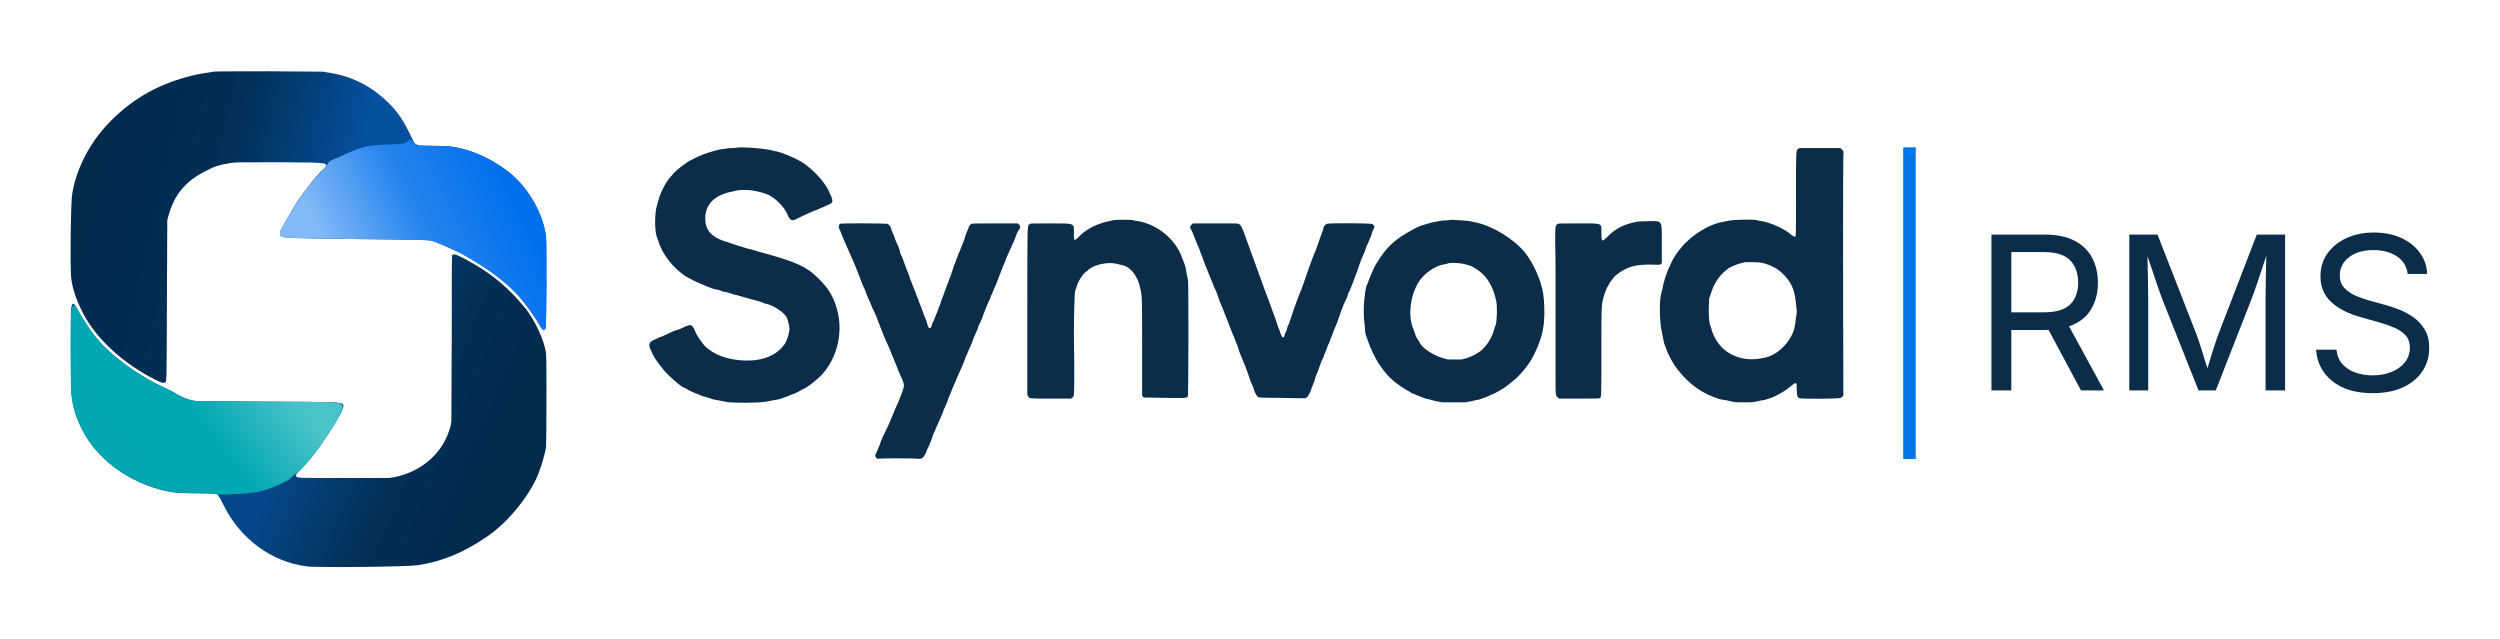
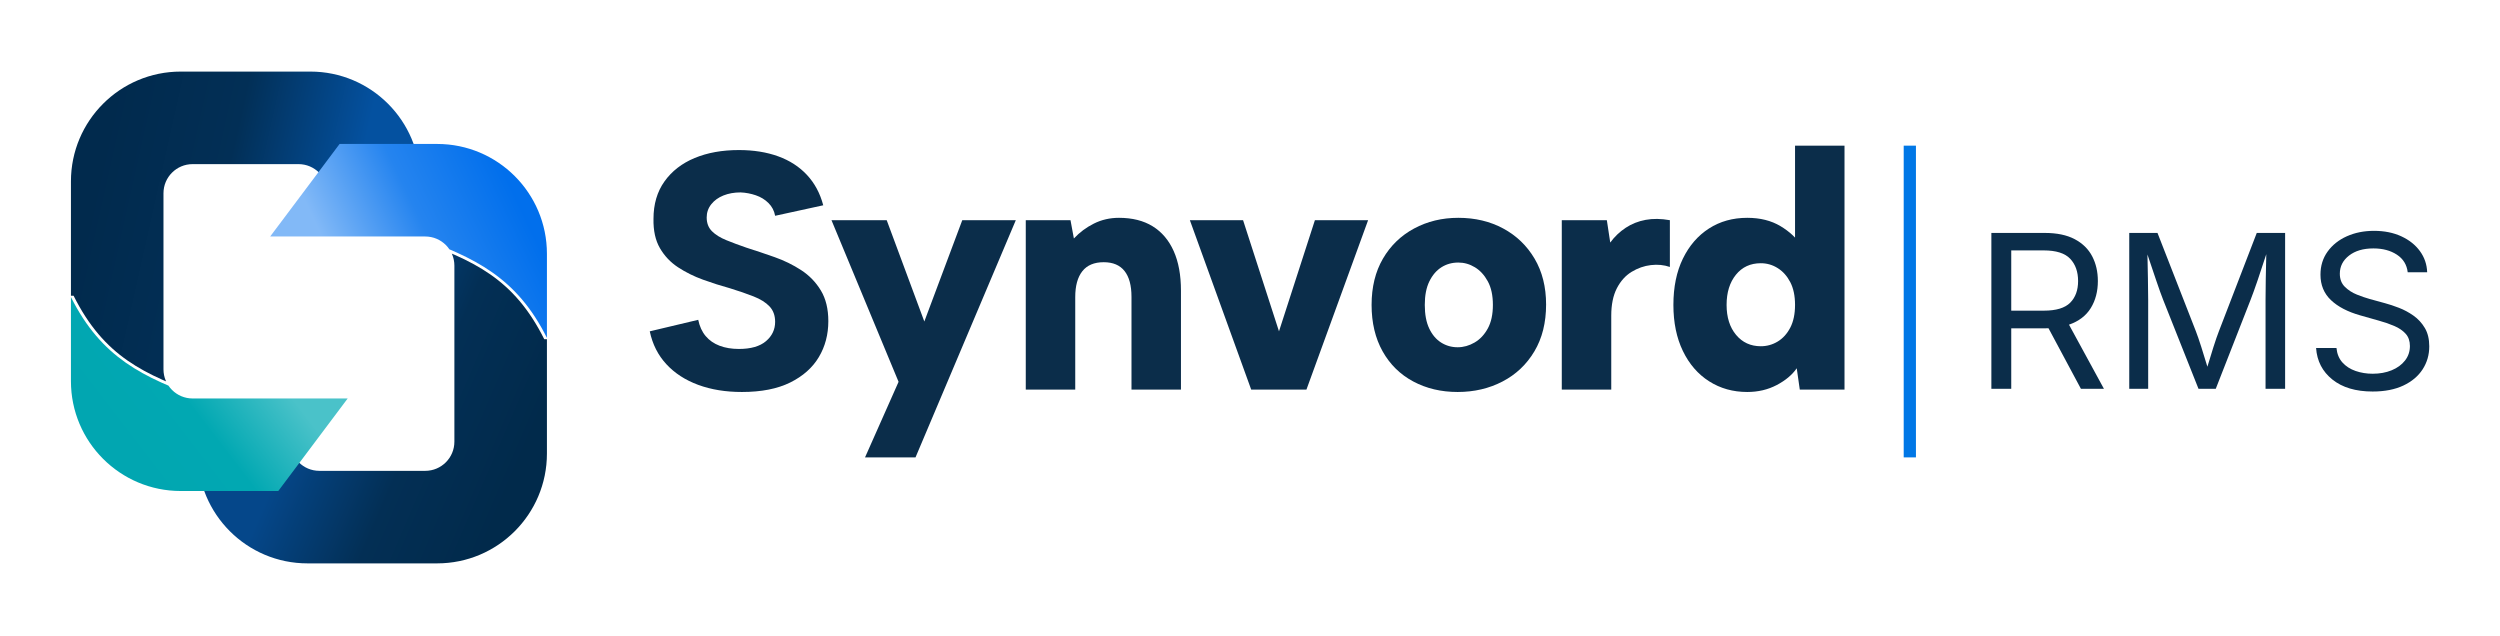
- <svg xmlns="http://www.w3.org/2000/svg" viewBox="35.03 251.28 838.28 213.70" width="838" height="214">
+ <svg xmlns="http://www.w3.org/2000/svg" viewBox="34.94 251.92 838.05 212.52" width="838" height="213">
  <g transform="">
    <defs>
-       <linearGradient id="i0" gradientUnits="userSpaceOnUse" x1="898.5" y1="1097.5" x2="226.6" y2="1248.2">
+       <clipPath id="st">
+         <path d="M49.72,351.26H58.72C68.91,371.66 82.97,378.19 102.5,385.25H184.79V425.27H49.72Z" />
+       </clipPath>
+       <clipPath id="sb">
+         <path d="M49.72,266.67H184.79V384.25H102.84C83.31,377.25 69.805,371.213 59.615,350.813H49.72Z" />
+       </clipPath>
+       <clipPath id="su">
+         <path d="M-40.28,176.67H374.79V615.27H-40.28V417.27H128.72L159.492,376.25H-40.28Z" />
+       </clipPath>
+       <linearGradient id="snavy1" gradientUnits="userSpaceOnUse" x1="152.3" y1="322.8" x2="68.3" y2="304.0">
        <stop offset="0" stop-color="#0451A0" />
        <stop offset="0.5" stop-color="#022F56" />
        <stop offset="1" stop-color="#012A4D" />
      </linearGradient>
-       <linearGradient id="i1" gradientUnits="userSpaceOnUse" x1="1328.0" y1="353.2" x2="785.2" y2="586.9">
+       <linearGradient id="snavy2" gradientUnits="userSpaceOnUse" x1="71.0" y1="300.4" x2="138.9" y2="329.6">
        <stop offset="0" stop-color="#012A4B" />
        <stop offset="0.5" stop-color="#032F55" />
        <stop offset="1" stop-color="#05478A" />
      </linearGradient>
-       <linearGradient id="i2" gradientUnits="userSpaceOnUse" x1="1309.8" y1="1207.3" x2="845.5" y2="985.0">
+       <linearGradient id="steal" gradientUnits="userSpaceOnUse" x1="125.1" y1="374.7" x2="79.4" y2="409.8">
+         <stop offset="0" stop-color="#4AC2C9" />
+         <stop offset="0.5" stop-color="#01A8B2" />
+         <stop offset="1" stop-color="#01A6B1" />
+       </linearGradient>
+       <linearGradient id="sblue" gradientUnits="userSpaceOnUse" x1="73.3" y1="407.1" x2="131.3" y2="379.3">
        <stop offset="0" stop-color="#016FEC" />
        <stop offset="0.5" stop-color="#2584EF" />
        <stop offset="1" stop-color="#82B9F7" />
      </linearGradient>
-       <linearGradient id="i3" gradientUnits="userSpaceOnUse" x1="681.1" y1="682.1" x2="315.5" y2="401.9">
-         <stop offset="0" stop-color="#4AC2C9" />
-         <stop offset="0.5" stop-color="#01A8B2" />
-         <stop offset="1" stop-color="#01A6B1" />
-       </linearGradient>
    </defs>
-     <g transform="translate(40,250) scale(0.125)">
-       <g transform="translate(0,1680) scale(1,-1)">
-         <path fill="url(#i0)" d="M527 1478 c-6 -1 -17 -3 -25 -4 -32 -5 -81 -20 -115 -36 -72 -32 -141 -92 -181 -155 -27 -42 -45 -88 -52 -131 -4 -23 -6 -183 -3 -224 3 -29 12 -57 31 -95 35 -70 111 -139 196 -181 14 -7 19 -9 24 -7 6 3 5 -13 6 222 l1 214 3 11 c16 58 46 94 103 122 20 11 37 16 64 20 13 2 16 2 128 2 148 -1 140 1 112 -27 -25 -27 -62 -76 -79 -108 -4 -6 -10 -18 -15 -26 -15 -26 -16 -30 -12 -36 4 -6 14 -7 204 -9 185 -2 193 -3 200 -4 14 -4 64 -26 83 -36 73 -41 123 -79 158 -120 20 -25 38 -50 51 -73 7 -13 12 -14 15 -5 2 6 3 223 1 243 -7 64 -50 137 -103 177 -40 30 -81 50 -125 61 -26 6 -36 7 -72 7 -49 0 -50 0 -58 17 -24 51 -37 70 -64 98 -44 43 -95 70 -153 80 l-23 4 -145 1 c-139 0 -146 0 -155 -2z" />
+     <g clip-path="url(#sb)">
+       <path fill="url(#snavy1)" d="M175.79,312.48H144.77V316.46A9.77,9.77 0 0 0 135,306.69H99.51A9.77,9.77 0 0 0 89.74,316.46V375.48A9.77,9.77 0 0 0 99.51,385.25H151.49L128.22,416.27H95.53A36.81,36.81 0 0 1 58.72,379.46V312.48A36.81,36.81 0 0 1 95.53,275.67H138.98A36.81,36.81 0 0 1 175.79,312.48Z" />
+     </g>
+     <g transform="rotate(180 138.5 358.1)">
+       <g clip-path="url(#sb)">
+         <path fill="url(#snavy2)" d="M175.79,312.48H144.77V316.46A9.77,9.77 0 0 0 135,306.69H99.51A9.77,9.77 0 0 0 89.74,316.46V375.48A9.77,9.77 0 0 0 99.51,385.25H151.49L128.22,416.27H95.53A36.81,36.81 0 0 1 58.72,379.46V312.48A36.81,36.81 0 0 1 95.53,275.67H138.98A36.81,36.81 0 0 1 175.79,312.48Z" />
      </g>
-       <g transform="translate(0,1680) scale(1,-1)">
-         <path fill="url(#i1)" d="M1174 988 c-2 -1 -2 -14 -2 -225 l-1 -223 -2 -11 c-18 -71 -76 -123 -152 -138 l-14 -2 -119 0 c-124 0 -125 0 -129 4 -3 2 -1 6 8 15 30 30 52 59 79 101 29 44 42 69 39 76 -4 8 -8 8 -219 9 -152 1 -174 1 -181 2 -19 4 -35 10 -57 24 -7 3 -17 9 -24 12 -69 31 -146 88 -183 135 -14 17 -37 52 -46 69 -12 25 -18 27 -20 6 -2 -15 -1 -208 1 -226 3 -36 11 -61 27 -94 40 -82 127 -146 227 -168 25 -5 27 -5 82 -6 54 -1 53 0 58 -6 1 -1 7 -12 13 -24 45 -92 129 -154 224 -166 27 -4 272 -1 297 3 66 10 122 33 184 75 53 35 110 102 137 162 9 20 21 60 24 80 1 12 2 235 0 251 -4 34 -30 90 -56 122 -43 52 -85 88 -139 119 -40 23 -51 27 -56 24z" />
-       </g>
-       <g transform="translate(0,1680) scale(1,-1)">
-         <path fill="url(#i2)" d="M1056 1294 c-7 -8 -13 -9 -44 -10 -64 -2 -81 -6 -129 -28 -8 -4 -19 -9 -22 -10 -14 -5 -18 -7 -23 -16 -2 -3 -10 -12 -18 -21 -26 -27 -62 -76 -80 -108 -4 -6 -10 -18 -15 -26 -15 -26 -16 -30 -12 -36 4 -6 14 -7 204 -9 185 -2 193 -3 200 -4 14 -4 64 -26 83 -36 73 -41 123 -79 158 -120 20 -25 38 -50 51 -73 7 -13 12 -14 15 -5 2 6 3 223 1 243 -7 64 -50 137 -103 177 -40 30 -81 50 -124 61 -27 6 -30 6 -74 7 -47 1 -45 0 -56 11 -7 7 -9 7 -12 3z" />
-       </g>
-       <g transform="translate(0,1680) scale(1,-1)">
-         <path fill="url(#i3)" d="M155 849 c-5 -4 -4 -3 -5 -111 0 -124 0 -132 10 -166 27 -99 107 -176 218 -210 35 -11 57 -14 113 -14 36 0 43 0 50 -2 9 -2 12 -2 50 0 55 2 78 7 122 27 19 9 23 11 30 19 2 2 8 7 13 10 22 18 53 56 86 106 32 50 42 70 36 77 -6 8 -9 8 -216 9 -152 1 -174 1 -181 2 -19 4 -35 10 -57 24 -7 3 -17 9 -24 12 -69 31 -146 88 -183 135 -13 16 -36 51 -45 67 -8 16 -13 20 -17 15z" />
+     </g>
+     <g clip-path="url(#st)">
+       <path fill="url(#steal)" d="M175.79,312.48H144.77V316.46A9.77,9.77 0 0 0 135,306.69H99.51A9.77,9.77 0 0 0 89.74,316.46V375.48A9.77,9.77 0 0 0 99.51,385.25H151.49L128.22,416.27H95.53A36.81,36.81 0 0 1 58.72,379.46V312.48A36.81,36.81 0 0 1 95.53,275.67H138.98A36.81,36.81 0 0 1 175.79,312.48Z" />
+     </g>
+     <g transform="rotate(180 138.5 358.1)">
+       <g clip-path="url(#st)">
+         <path fill="url(#sblue)" d="M175.79,312.48H144.77V316.46A9.77,9.77 0 0 0 135,306.69H99.51A9.77,9.77 0 0 0 89.74,316.46V375.48A9.77,9.77 0 0 0 99.51,385.25H151.49L128.22,416.27H95.53A36.81,36.81 0 0 1 58.72,379.46V312.48A36.81,36.81 0 0 1 95.53,275.67H138.98A36.81,36.81 0 0 1 175.79,312.48Z" />
      </g>
    </g>
  </g>
-   <defs />
-   <g transform="translate(245,285) scale(0.125)">
-     <g transform="translate(0,1000) scale(1,-1)">
-       <path fill="#0B2D4A" d="M296 875 c-2 0 -7 -1 -11 -1 -4 0 -11 0 -15 -1 -3 -1 -11 -2 -16 -2 -16 -3 -47 -13 -62 -20 -14 -7 -26 -13 -31 -17 -13 -9 -27 -20 -32 -26 -3 -3 -8 -9 -10 -11 -12 -13 -28 -44 -32 -61 -1 -4 -3 -10 -4 -14 -7 -21 -7 -69 -1 -86 1 -2 3 -7 4 -10 9 -35 41 -76 77 -98 11 -6 28 -15 35 -17 3 -1 6 -2 6 -3 1 0 6 -2 12 -5 6 -2 12 -4 13 -5 2 0 6 -2 10 -3 4 0 10 -2 14 -3 3 -2 9 -4 14 -4 4 -1 10 -3 14 -4 3 -2 9 -3 14 -4 4 -1 10 -3 14 -4 6 -2 10 -3 40 -11 7 -2 15 -4 18 -6 3 -1 7 -3 10 -3 20 -5 47 -23 54 -37 3 -7 7 -24 7 -29 0 -11 -6 -30 -11 -39 -21 -32 -58 -48 -108 -47 -48 2 -83 15 -108 39 -8 9 -22 29 -25 37 -7 19 -12 22 -23 17 -4 -1 -8 -3 -9 -4 -1 0 -6 -2 -9 -4 -4 -1 -8 -3 -9 -3 -1 0 -5 -2 -9 -3 -21 -10 -28 -13 -30 -14 -1 0 -5 -2 -9 -3 -4 -2 -9 -5 -12 -6 -14 -5 -17 -13 -11 -26 2 -3 4 -8 5 -11 5 -10 12 -21 24 -36 13 -19 56 -56 62 -56 1 0 3 -1 6 -3 4 -3 23 -12 30 -14 2 -1 5 -2 7 -3 2 -1 7 -3 12 -4 4 -1 10 -3 14 -4 3 -2 9 -3 13 -4 7 -1 21 -4 31 -6 17 -3 88 -3 107 1 2 0 9 2 16 3 19 3 21 4 27 6 3 2 8 3 11 4 2 1 7 2 9 4 2 1 6 2 8 3 3 1 10 4 16 7 6 4 14 8 17 9 3 2 8 5 12 8 3 2 9 7 14 11 50 38 76 111 63 178 -9 42 -23 68 -54 98 -30 30 -58 43 -141 66 -10 3 -23 6 -28 8 -5 2 -12 4 -16 4 -10 3 -52 16 -69 22 -34 12 -49 31 -49 60 0 38 25 63 71 72 7 2 16 4 18 4 7 1 24 1 31 0 3 0 9 -1 13 -2 13 -2 29 -7 38 -11 20 -11 41 -32 49 -51 7 -17 12 -20 25 -13 13 7 41 19 45 21 2 0 9 3 38 16 17 7 17 9 3 39 -11 23 -40 55 -68 74 -16 11 -54 27 -71 31 -2 0 -6 1 -10 2 -18 6 -87 11 -98 8z" />
-     </g>
-     <g transform="translate(0,1000) scale(1,-1)">
-       <path fill="#0B2D4A" d="M3144 872 c-6 -4 -6 0 -6 -121 0 -62 0 -113 -1 -113 -1 -3 -5 -2 -11 3 -17 15 -50 31 -79 37 -7 1 -14 2 -16 3 -7 2 -57 1 -69 -1 -7 -1 -15 -3 -20 -4 -27 -4 -61 -22 -87 -44 -3 -3 -9 -8 -12 -11 -6 -5 -10 -10 -21 -24 -12 -15 -26 -43 -35 -71 -3 -9 -6 -21 -7 -29 -2 -7 -4 -14 -4 -16 -5 -16 -4 -75 2 -100 2 -7 3 -16 4 -20 1 -4 2 -10 3 -13 2 -4 4 -10 5 -13 3 -10 14 -31 21 -42 29 -42 63 -70 104 -86 4 -1 9 -3 11 -4 5 -2 7 -3 23 -5 4 -1 12 -3 17 -4 8 -2 13 -2 31 -2 22 0 27 0 43 4 4 1 9 2 10 2 3 0 10 2 24 7 14 6 29 14 42 24 25 20 24 20 24 -4 1 -16 1 -19 7 -22 6 -2 106 -2 111 1 6 3 8 6 7 13 0 4 0 14 0 23 0 8 0 24 0 35 -1 175 -1 570 0 578 1 11 1 14 -5 18 l-3 3 -55 0 -55 0 -3 -2z m-96 -306 c31 -8 50 -21 67 -43 15 -19 20 -37 23 -67 1 -7 1 -14 2 -17 0 -4 0 -10 -1 -14 -1 -4 -2 -10 -2 -13 0 -4 -1 -10 -2 -14 -5 -36 -41 -76 -76 -85 -34 -9 -64 -7 -91 6 -23 11 -39 28 -51 53 -2 5 -4 11 -5 13 0 2 -1 5 -2 8 -5 11 -6 22 -6 50 l1 27 5 15 c8 24 17 39 33 55 7 6 13 11 16 13 3 1 7 3 8 4 2 1 23 9 30 10 6 2 44 1 51 -1z" />
-     </g>
-     <g transform="translate(0,1000) scale(1,-1)">
-       <path fill="#0B2D4A" d="M1310 681 c-2 0 -7 -1 -10 -2 -33 -6 -65 -21 -85 -42 -13 -14 -15 -13 -14 10 0 26 4 25 -64 25 -52 0 -53 0 -55 -2 -6 -5 -6 13 -6 -233 l0 -225 2 -4 c4 -6 2 -6 61 -6 l54 0 3 2 c6 4 6 0 6 90 -1 45 -1 87 -1 93 0 36 2 100 3 102 0 2 2 7 4 12 3 14 16 34 25 41 2 1 5 3 6 5 17 15 55 23 79 16 5 -1 11 -3 13 -3 22 -5 40 -28 47 -58 6 -26 6 -20 6 -161 l0 -131 2 -3 3 -2 55 -1 c59 -1 60 -1 63 5 1 3 2 304 0 312 -1 2 -2 11 -4 19 -3 19 -4 20 -15 48 -19 45 -65 81 -114 90 -6 1 -14 2 -16 3 -6 1 -43 1 -48 0z" />
-     </g>
-     <g transform="translate(0,1000) scale(1,-1)">
-       <path fill="#0B2D4A" d="M2209 681 c-1 0 -6 -1 -10 -1 -5 0 -10 0 -12 -1 -3 0 -8 -1 -12 -2 -12 -2 -20 -4 -26 -6 -3 -1 -7 -2 -10 -3 -5 -1 -17 -6 -24 -10 -53 -28 -75 -48 -102 -93 -3 -5 -6 -9 -6 -10 0 0 -2 -4 -3 -7 -5 -10 -8 -18 -13 -31 -2 -6 -4 -11 -5 -12 -1 -3 -3 -12 -4 -20 0 -4 -1 -12 -2 -17 -2 -13 -2 -50 0 -60 1 -5 1 -13 2 -19 0 -8 1 -14 3 -19 2 -4 4 -11 5 -14 5 -16 19 -45 29 -61 2 -2 4 -5 6 -8 5 -8 19 -25 24 -29 3 -3 8 -7 11 -10 7 -6 33 -24 39 -26 1 -1 4 -2 6 -4 1 -1 4 -2 6 -3 3 -1 7 -2 10 -4 9 -4 28 -11 33 -11 2 -1 11 -3 19 -5 l16 -3 31 0 31 0 16 3 c8 2 17 4 19 4 5 1 26 9 30 11 1 1 5 3 9 4 9 4 28 15 36 21 6 5 13 10 19 15 8 6 20 19 30 31 10 13 13 17 19 27 16 29 28 61 31 85 1 4 2 12 2 17 2 16 1 53 -2 73 -6 37 -26 82 -50 112 -30 36 -87 71 -133 80 -17 4 -21 4 -35 5 -27 2 -30 2 -33 1z m34 -117 c18 -4 21 -5 30 -10 33 -18 52 -47 61 -91 3 -16 2 -54 -2 -65 -1 -1 -2 -6 -4 -11 -5 -21 -21 -46 -37 -58 -9 -7 -23 -14 -38 -19 l-12 -3 -19 0 -18 0 -14 4 c-27 8 -53 26 -61 40 0 2 -3 5 -4 7 -4 5 -9 16 -11 24 -1 3 -3 9 -5 13 -12 37 -4 89 19 123 15 21 40 39 65 44 5 1 11 2 13 3 6 2 25 1 37 -1z" />
-     </g>
-     <g transform="translate(0,1000) scale(1,-1)">
-       <path fill="#0B2D4A" d="M2714 677 c-37 -7 -59 -18 -80 -39 -17 -17 -18 -17 -18 9 0 27 5 25 -63 25 -51 0 -53 0 -55 -2 -6 -4 -6 -7 -6 -48 1 -36 1 -47 1 -123 0 -22 0 -47 0 -55 0 -8 0 -39 0 -69 0 -68 0 -98 0 -124 0 -39 0 -41 6 -46 l3 -3 54 0 c35 0 54 0 55 1 5 2 5 -3 5 125 0 131 0 122 6 147 4 16 14 36 23 47 3 3 6 7 6 7 0 1 15 13 23 17 22 13 45 17 90 15 9 0 9 0 12 2 l2 3 0 51 c0 66 3 61 -36 61 -13 0 -26 -1 -28 -1z" />
-     </g>
-     <g transform="translate(0,1000) scale(1,-1)">
-       <path fill="#0B2D4A" d="M574 671 c-4 -2 -5 -8 -2 -15 2 -2 4 -9 6 -14 4 -10 17 -40 27 -62 5 -11 7 -15 17 -41 9 -24 11 -28 14 -36 3 -5 6 -12 7 -17 2 -5 6 -13 8 -19 3 -6 7 -15 9 -21 3 -6 7 -15 10 -21 2 -6 7 -19 11 -29 6 -16 11 -29 24 -57 12 -29 19 -46 28 -69 3 -7 7 -16 9 -20 2 -6 3 -9 3 -13 0 -7 -9 -32 -24 -64 -5 -13 -11 -27 -14 -34 -5 -11 -11 -25 -18 -38 -3 -7 -6 -14 -6 -14 0 -2 -7 -20 -11 -28 -5 -9 -5 -12 0 -17 3 -2 4 -2 7 -1 7 1 86 1 98 0 12 -1 15 -1 19 3 3 2 10 15 11 21 1 1 3 6 5 10 5 11 8 20 11 29 1 4 4 9 5 11 1 2 2 5 2 6 1 2 4 8 14 31 2 5 4 10 5 11 0 3 5 14 10 25 2 4 4 10 5 14 3 6 5 12 10 24 1 2 3 7 4 10 1 3 4 9 6 13 1 4 5 12 7 17 2 5 6 13 8 18 2 5 5 11 6 14 1 3 4 10 6 16 3 6 6 13 7 16 1 3 3 8 5 11 1 3 3 8 5 12 1 4 4 12 7 18 3 6 6 15 8 19 1 4 3 9 4 11 1 2 4 7 6 12 3 9 8 22 14 37 2 5 5 11 6 14 2 2 3 7 4 9 1 2 2 7 4 9 1 3 3 8 4 10 1 3 4 10 7 16 5 13 11 28 15 39 2 5 4 11 5 13 2 2 3 7 4 9 1 2 3 7 4 11 2 4 4 8 4 9 1 1 3 5 4 9 2 4 4 8 5 10 1 3 2 6 3 8 2 2 5 10 12 29 1 3 4 8 6 10 4 7 4 9 0 14 l-4 3 -61 0 c-58 0 -61 0 -64 -2 -3 -2 -7 -8 -7 -11 0 -1 -2 -5 -4 -9 -2 -5 -4 -11 -5 -14 -1 -4 -3 -11 -5 -15 -9 -23 -12 -30 -13 -31 0 -2 -2 -7 -4 -11 -2 -5 -4 -13 -6 -16 -2 -4 -4 -11 -5 -15 -5 -15 -6 -18 -20 -54 -2 -5 -4 -13 -6 -17 -2 -4 -4 -10 -5 -13 0 -2 -2 -7 -3 -10 -2 -3 -4 -9 -5 -13 -6 -14 -10 -25 -12 -30 -2 -3 -4 -8 -5 -11 -3 -13 -9 -12 -12 1 -1 3 -2 7 -3 10 -1 2 -3 7 -5 12 -8 23 -11 30 -13 35 -2 3 -3 7 -3 9 -1 2 -3 7 -5 11 -1 5 -3 9 -3 9 0 1 -2 5 -4 10 -2 5 -4 10 -4 10 0 1 -2 5 -4 10 -2 5 -4 10 -4 12 -1 2 -2 5 -3 8 -1 2 -3 7 -5 12 -5 15 -11 30 -13 35 -2 3 -3 7 -4 9 0 2 -2 7 -3 12 -2 4 -5 11 -7 16 -2 4 -4 10 -5 13 -1 3 -3 8 -5 12 -2 4 -4 9 -4 12 -2 6 -6 11 -11 13 -4 1 -122 2 -126 0z" />
-     </g>
-     <g transform="translate(0,1000) scale(1,-1)">
-       <path fill="#0B2D4A" d="M1517 669 c-5 -4 -5 -8 -2 -13 2 -2 5 -10 8 -18 3 -7 7 -17 8 -20 2 -4 5 -12 7 -16 1 -5 5 -14 7 -19 2 -6 6 -16 8 -22 3 -6 6 -16 8 -20 6 -14 12 -29 15 -37 2 -4 4 -10 6 -13 2 -5 5 -12 10 -28 2 -4 4 -8 4 -10 1 -2 4 -8 6 -14 2 -6 5 -13 6 -15 2 -6 28 -72 32 -81 1 -4 4 -11 5 -16 5 -13 13 -32 16 -39 3 -8 10 -27 14 -40 2 -5 5 -11 6 -13 1 -3 3 -7 3 -10 3 -8 8 -17 11 -19 2 -1 9 -2 58 -2 31 -1 58 -1 62 -1 9 -1 13 2 18 13 3 5 5 12 6 15 1 2 3 7 4 11 2 3 4 9 5 14 1 4 3 9 4 11 1 3 4 8 5 13 7 20 10 27 12 30 1 2 2 6 3 8 1 2 2 7 4 10 2 3 3 8 4 10 1 2 2 7 4 10 2 3 3 8 4 10 1 2 2 7 4 10 1 3 4 8 4 11 1 4 3 8 4 10 1 2 4 9 6 14 9 25 11 31 13 37 1 3 4 9 5 13 2 4 5 11 7 15 2 4 5 10 5 14 1 3 3 7 5 10 2 4 4 10 12 31 2 6 5 13 6 16 1 2 3 7 4 11 3 9 7 21 11 30 6 13 8 18 10 25 1 3 3 8 5 12 2 3 3 6 3 7 0 1 2 5 4 9 2 4 4 10 4 12 1 3 2 7 4 10 4 7 4 11 -2 15 -3 3 -117 3 -122 1 -5 -2 -9 -7 -10 -12 0 -2 -1 -6 -2 -8 -1 -3 -4 -10 -6 -16 -4 -13 -10 -28 -13 -37 -2 -4 -4 -10 -6 -14 -3 -8 -8 -21 -17 -47 -9 -26 -15 -44 -17 -47 -1 -2 -5 -13 -10 -26 -2 -5 -6 -16 -9 -25 -3 -10 -7 -20 -8 -24 -1 -3 -3 -9 -4 -12 -2 -3 -4 -8 -5 -11 0 -3 -2 -9 -4 -12 -2 -4 -3 -7 -3 -8 0 -2 -2 -6 -4 -6 -2 0 -8 11 -9 18 -1 2 -3 7 -5 12 -1 4 -4 11 -5 16 -3 8 -9 24 -16 44 -2 6 -5 14 -7 19 -2 5 -4 9 -4 11 -1 1 -5 12 -9 24 -7 20 -11 29 -20 55 -2 6 -6 16 -8 22 -2 6 -6 16 -8 22 -2 6 -6 16 -8 22 -12 34 -14 37 -21 40 -2 1 -14 1 -62 1 l-60 0 -3 -3z" />
-     </g>
+   <g fill="#0B2D4A" transform="translate(248.55,382.28) scale(0.113586,-0.113586)">
+     <path transform="translate(0.0,0)" d="M180 206Q186 177 202.0 158.0Q218 139 243.0 129.5Q268 120 300 120Q353 120 380.0 143.0Q407 166 407 200Q407 228 390.5 245.5Q374 263 343.5 275.0Q313 287 274 299Q234 310 194.0 324.5Q154 339 120.5 361.0Q87 383 67.0 417.5Q47 452 48 504Q48 569 80.5 614.5Q113 660 169.5 683.5Q226 707 300 707Q365 707 416.0 688.5Q467 670 501.0 633.5Q535 597 549 544L407 513Q403 535 387.5 550.5Q372 566 350.0 573.5Q328 581 305 582Q277 582 254.5 573.0Q232 564 218.5 547.0Q205 530 205 508Q205 483 220.5 467.5Q236 452 263.0 441.0Q290 430 322 419Q363 406 405.5 391.0Q448 376 484.0 352.5Q520 329 542.0 292.5Q564 256 564 202Q564 143 536.0 96.0Q508 49 451.5 21.0Q395 -7 309 -7Q237 -7 180.0 14.0Q123 35 86.0 75.0Q49 115 37 172Z" />
+     <path transform="translate(559.3,0)" d="M400 500H558L262 -200H113L212 23L14 500H177L288 201Z" />
+     <path transform="translate(1090.7,0)" d="M56 500H188L198 446Q223 473 257.0 490.0Q291 507 331 507Q390 507 430.5 482.0Q471 457 492.5 409.0Q514 361 514 292V0H368V274Q368 324 347.5 350.0Q327 376 286 376Q244 376 223.0 349.5Q202 323 202 273V0H56Z" />
+     <path transform="translate(1612.0,0)" d="M176 500 282 172 388 500H545L363 0H200L19 500Z" />
+     <path transform="translate(2133.3,0)" d="M288 -7Q215 -7 157.0 24.0Q99 55 66.5 113.0Q34 171 34 250Q34 329 67.5 386.5Q101 444 159.5 475.5Q218 507 290 507Q364 507 422.5 475.5Q481 444 515.0 386.5Q549 329 549 251Q549 171 514.5 113.0Q480 55 420.5 24.0Q361 -7 288 -7ZM288 125Q314 125 338.0 139.0Q362 153 377.0 180.5Q392 208 392 250Q392 292 377.0 319.5Q362 347 339.0 361.0Q316 375 290 375Q262 375 240.0 361.0Q218 347 204.5 319.5Q191 292 191 250Q191 208 204.0 180.5Q217 153 239.0 139.0Q261 125 288 125Z" />
+     <path transform="translate(2672.6,0)" d="M56 500H189L199 434Q218 460 244.5 477.5Q271 495 303.5 501.0Q336 507 375 500V362Q349 371 319.0 367.5Q289 364 262.0 347.5Q235 331 218.5 299.0Q202 267 202 218V0H56Z" />
+     <path transform="translate(3024.0,0)" d="M413 423 393 422V720H539V0H407L398 63Q378 34 339.0 13.5Q300 -7 252 -7Q189 -7 139.5 24.5Q90 56 62.0 114.0Q34 172 34 250Q34 329 62.0 386.5Q90 444 139.0 475.5Q188 507 252 507Q309 507 350.0 482.5Q391 458 413 423ZM191 250Q191 195 219.0 161.5Q247 128 292 128Q319 128 342.0 142.0Q365 156 379.0 183.0Q393 210 393 250Q393 290 379.0 317.0Q365 344 342.0 358.5Q319 373 292 373Q246 373 218.5 339.0Q191 305 191 250Z" />
  </g>
-   <rect x="673.2" y="300.5" width="4.2" height="104.5" fill="#0077E6" />
-   <g fill="#0B2D4A" transform="translate(696.475,382.01) scale(0.035067,-0.035067)">
+   <rect x="673.1" y="300.5" width="4.1" height="104.5" fill="#0077E6" />
+   <g fill="#0B2D4A" transform="translate(696.1756,382.0074) scale(0.035067,-0.035067)">
    <path transform="translate(0.0,0)" d="M180 0V1490H690Q864 1490 976.5 1430.5Q1089 1371 1143.5 1267.0Q1198 1163 1198 1030Q1198 882 1130.5 772.0Q1063 662 922 613L1256 0H1036L726 579Q709 578 691 578H370V0ZM370 747H682Q858 747 933.5 823.0Q1009 899 1009 1030Q1009 1163 933.5 1243.0Q858 1323 680 1323H370Z" />
    <path transform="translate(1318.0,0)" d="M180 0V1490H450L817 550Q838 496 869.0 399.0Q900 302 927 211Q953 299 984.0 396.5Q1015 494 1037 550L1399 1490H1670V0H1483V851Q1483 933 1485.0 1052.0Q1487 1171 1490 1287Q1449 1159 1407.5 1038.0Q1366 917 1340 851L1007 0H842L504 851Q479 914 438.5 1033.5Q398 1153 354 1284Q356 1178 358.5 1057.5Q361 937 361 851V0Z" />
    <path transform="translate(3168.0,0)" d="M657 -26Q415 -26 272.0 88.5Q129 203 116 390H311Q319 306 368.0 251.5Q417 197 493.5 170.5Q570 144 657 144Q758 144 838.5 177.0Q919 210 966.0 270.0Q1013 330 1013 409Q1013 481 972.5 526.0Q932 571 865.0 600.0Q798 629 718 651L538 702Q358 753 258.0 848.0Q158 943 158 1091Q158 1217 226.0 1311.5Q294 1406 410.0 1458.0Q526 1510 670 1510Q817 1510 930.0 1458.0Q1043 1406 1108.5 1316.5Q1174 1227 1178 1114H992Q979 1223 888.0 1282.5Q797 1342 664 1342Q519 1342 431.0 1273.5Q343 1205 343 1100Q343 1022 391.5 974.5Q440 927 506.5 900.5Q573 874 627 859L776 818Q836 802 908.5 774.0Q981 746 1047.0 699.5Q1113 653 1155.5 581.5Q1198 510 1198 406Q1198 284 1134.5 186.0Q1071 88 950.0 31.0Q829 -26 657 -26Z" />
  </g>
</svg>
